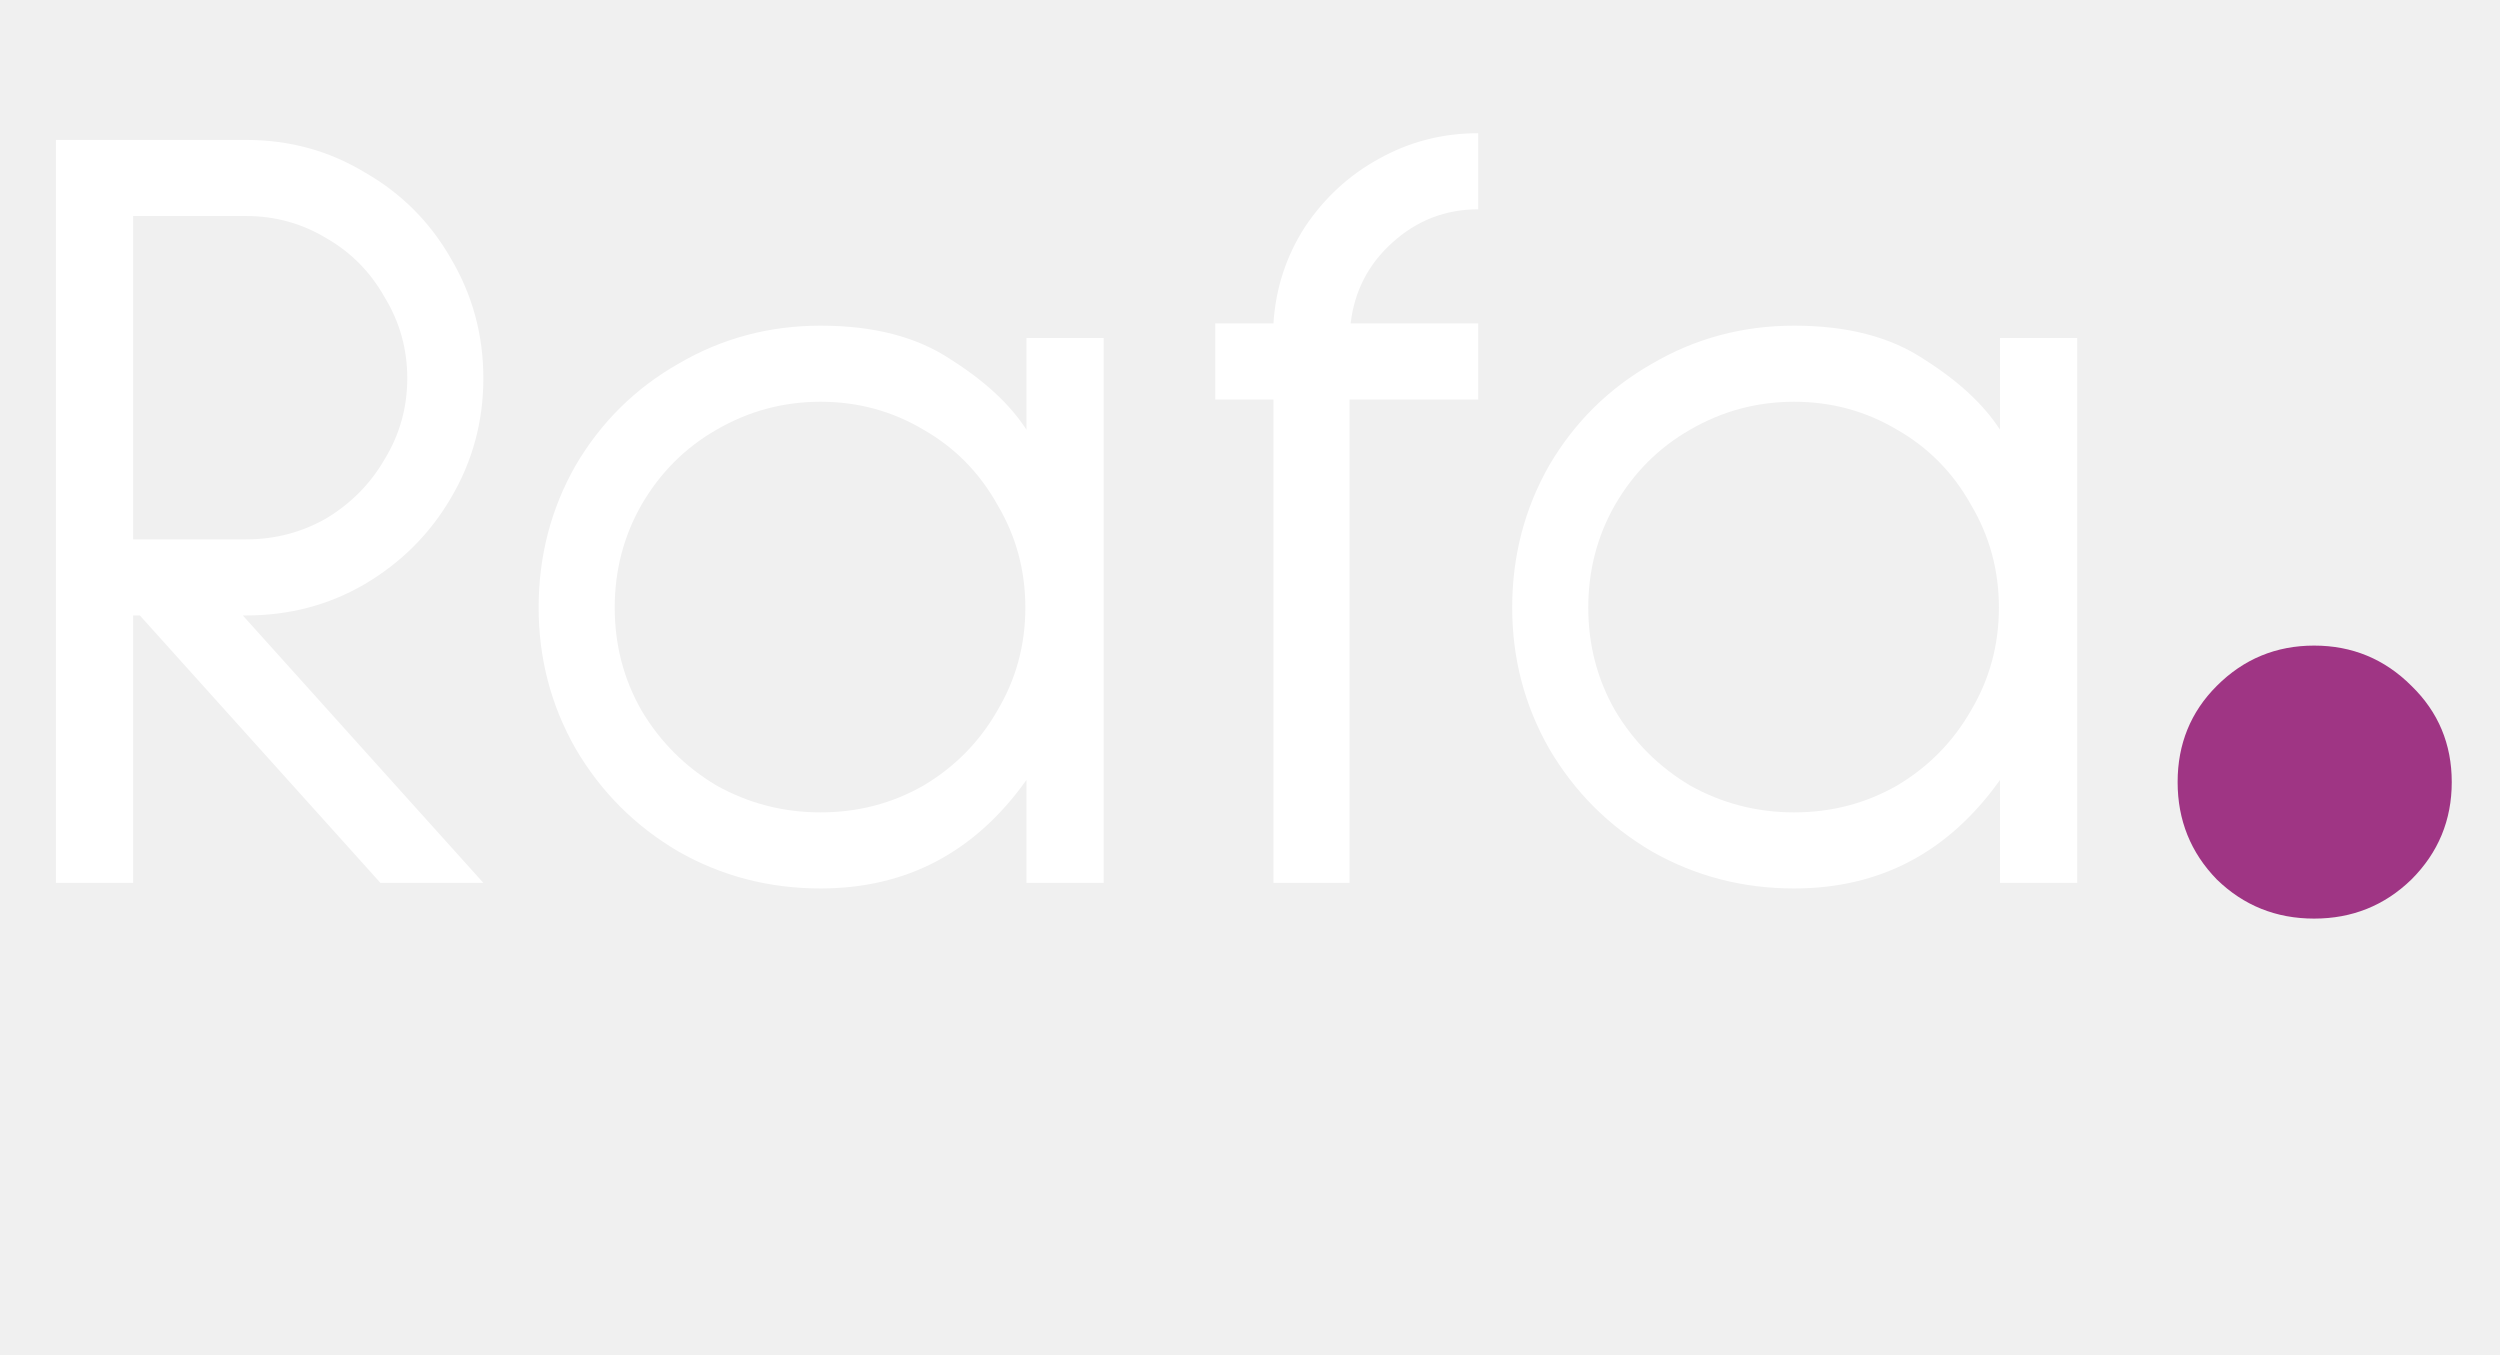
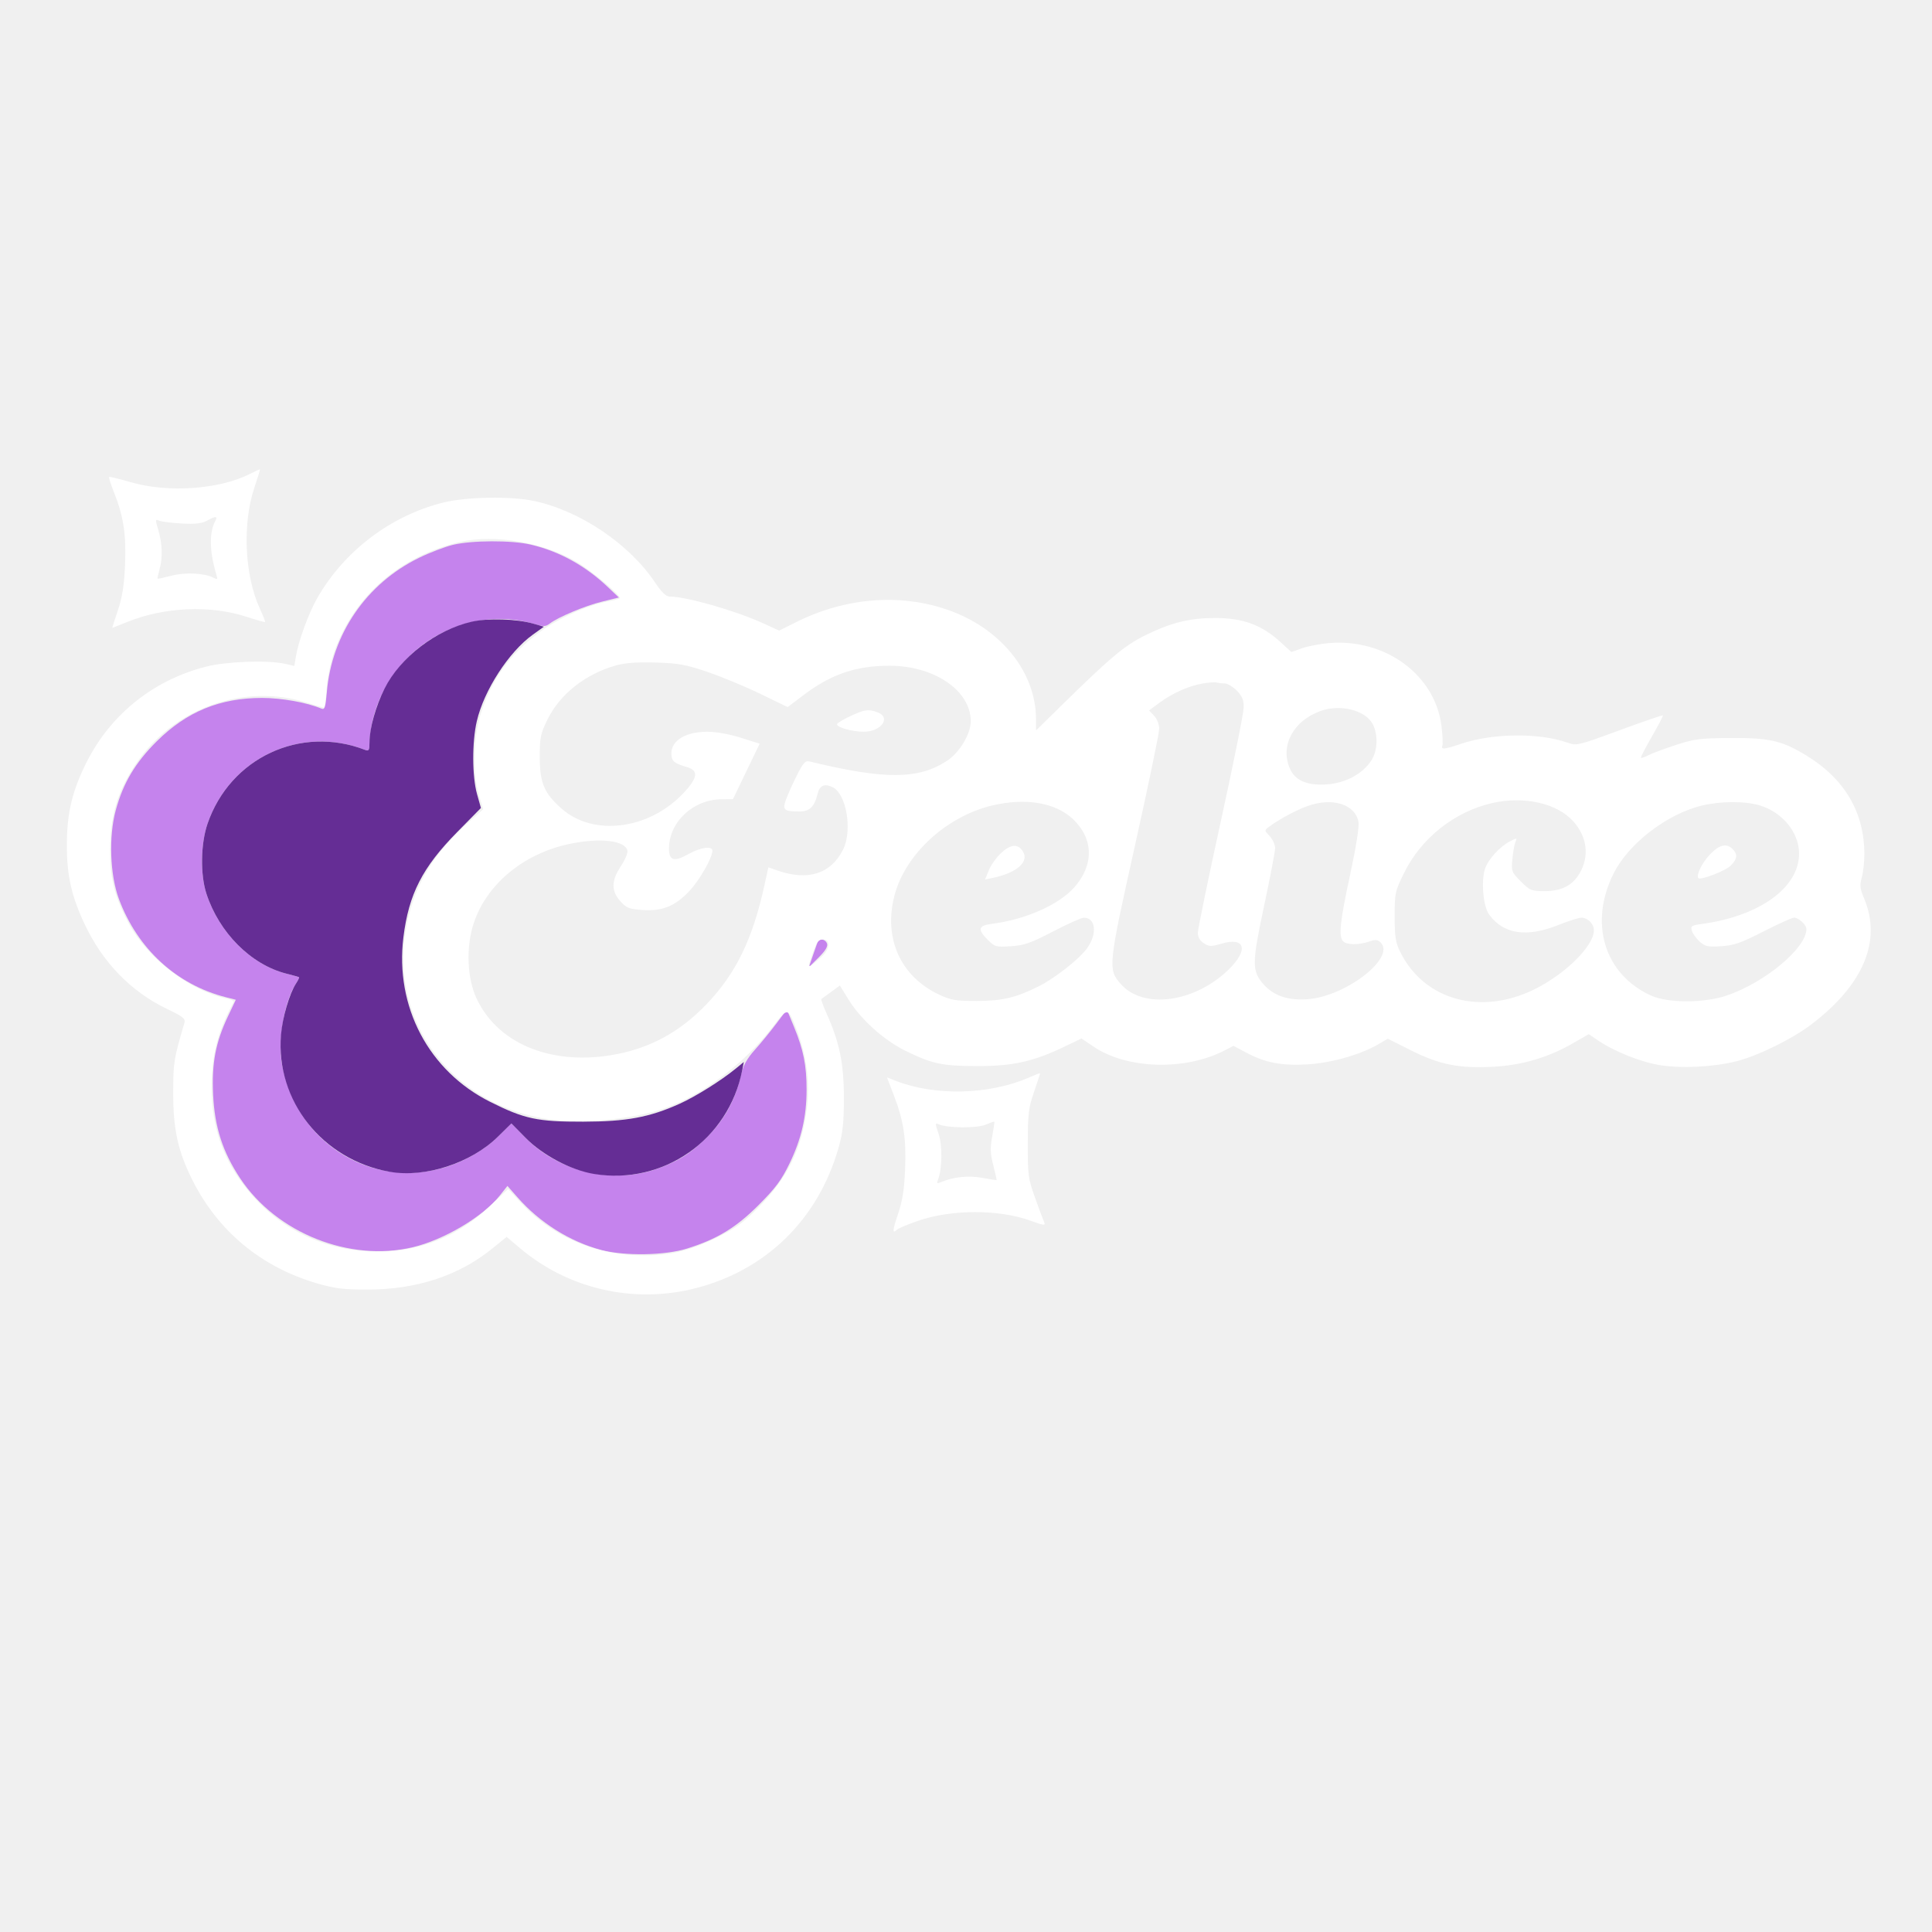
- <svg xmlns="http://www.w3.org/2000/svg" width="286" height="155" viewBox="0 0 286 155" fill="none">
-   <path d="M27.776 70.408L55.296 101H43.52L16 70.408H15.232V101H6.4V16.008H28.16C33.109 16.008 37.632 17.245 41.728 19.72C45.909 22.109 49.195 25.395 51.584 29.576C54.059 33.757 55.296 38.323 55.296 43.272C55.296 48.221 54.059 52.787 51.584 56.968C49.195 61.064 45.909 64.349 41.728 66.824C37.632 69.213 33.109 70.408 28.16 70.408H27.776ZM15.232 24.712V61.704H28.16C31.488 61.704 34.56 60.893 37.376 59.272C40.192 57.565 42.411 55.304 44.032 52.488C45.739 49.672 46.592 46.6 46.592 43.272C46.592 39.944 45.739 36.872 44.032 34.056C42.411 31.155 40.192 28.893 37.376 27.272C34.56 25.565 31.488 24.712 28.16 24.712H15.232ZM126.26 38.664V101H117.428V89.224C111.54 97.501 103.689 101.64 93.876 101.64C87.988 101.64 82.569 100.232 77.62 97.416C72.671 94.515 68.745 90.589 65.844 85.64C63.028 80.691 61.62 75.315 61.62 69.512C61.62 63.624 63.028 58.205 65.844 53.256C68.745 48.307 72.671 44.424 77.62 41.608C82.569 38.707 87.988 37.256 93.876 37.256C99.935 37.256 104.884 38.536 108.724 41.096C112.649 43.571 115.551 46.259 117.428 49.16V38.664H126.26ZM93.876 92.936C98.143 92.936 102.068 91.912 105.652 89.864C109.236 87.731 112.052 84.872 114.1 81.288C116.233 77.704 117.3 73.779 117.3 69.512C117.3 65.245 116.233 61.32 114.1 57.736C112.052 54.067 109.236 51.208 105.652 49.16C102.068 47.027 98.143 45.96 93.876 45.96C89.609 45.96 85.641 47.027 81.972 49.16C78.388 51.208 75.529 54.067 73.396 57.736C71.348 61.32 70.324 65.245 70.324 69.512C70.324 73.779 71.348 77.704 73.396 81.288C75.529 84.872 78.388 87.731 81.972 89.864C85.641 91.912 89.609 92.936 93.876 92.936ZM169.105 23.944C165.35 23.944 162.065 25.224 159.249 27.784C156.518 30.259 154.94 33.331 154.513 37H169.105V45.704H154.385V101H145.681V45.704H139.025V37H145.681C145.937 32.989 147.132 29.32 149.265 25.992C151.484 22.664 154.3 20.061 157.713 18.184C161.212 16.221 165.009 15.24 169.105 15.24V23.944ZM237.635 38.664V101H228.803V89.224C222.915 97.501 215.064 101.64 205.251 101.64C199.363 101.64 193.944 100.232 188.995 97.416C184.046 94.515 180.12 90.589 177.219 85.64C174.403 80.691 172.995 75.315 172.995 69.512C172.995 63.624 174.403 58.205 177.219 53.256C180.12 48.307 184.046 44.424 188.995 41.608C193.944 38.707 199.363 37.256 205.251 37.256C211.31 37.256 216.259 38.536 220.099 41.096C224.024 43.571 226.926 46.259 228.803 49.16V38.664H237.635ZM205.251 92.936C209.518 92.936 213.443 91.912 217.027 89.864C220.611 87.731 223.427 84.872 225.475 81.288C227.608 77.704 228.675 73.779 228.675 69.512C228.675 65.245 227.608 61.32 225.475 57.736C223.427 54.067 220.611 51.208 217.027 49.16C213.443 47.027 209.518 45.96 205.251 45.96C200.984 45.96 197.016 47.027 193.347 49.16C189.763 51.208 186.904 54.067 184.771 57.736C182.723 61.32 181.699 65.245 181.699 69.512C181.699 73.779 182.723 77.704 184.771 81.288C186.904 84.872 189.763 87.731 193.347 89.864C197.016 91.912 200.984 92.936 205.251 92.936Z" fill="white" />
-   <path d="M264.736 73.856C269.088 73.856 272.8 75.392 275.872 78.464C278.944 81.451 280.48 85.12 280.48 89.472C280.48 93.824 278.944 97.536 275.872 100.608C272.8 103.595 269.088 105.088 264.736 105.088C260.384 105.088 256.672 103.595 253.6 100.608C250.613 97.536 249.12 93.824 249.12 89.472C249.12 85.12 250.613 81.451 253.6 78.464C256.672 75.392 260.384 73.856 264.736 73.856Z" fill="#9F3584" />
+ <svg xmlns="http://www.w3.org/2000/svg" width="800" height="800" viewBox="0 0 800 800" version="1.1">
+   <path d="M 187.507 225.615 C 184.211 226.412, 177.911 228.825, 173.507 230.976 C 151.725 241.620, 137.363 262.570, 135.326 286.675 C 134.795 292.959, 134.453 293.995, 133.099 293.425 C 127.056 290.880, 116.616 289, 108.528 289 C 91.085 289, 77.309 294.659, 64.979 306.891 C 56.037 315.763, 51.039 324.143, 47.942 335.458 C 44.961 346.351, 45.520 362.271, 49.234 372.242 C 56.932 392.906, 73.084 407.735, 93.571 412.945 L 97.642 413.981 94.436 420.740 C 89.261 431.652, 87.636 440.189, 88.247 453.265 C 88.877 466.741, 92.211 477.036, 99.491 487.987 C 114.510 510.578, 144.705 522.637, 170.832 516.478 C 183.850 513.409, 200.038 503.791, 207.018 494.977 L 210.120 491.061 214.310 495.824 C 223.544 506.322, 236.005 514.144, 249 517.602 C 258.578 520.151, 275.374 519.866, 284.500 517.001 C 297.024 513.068, 304.751 508.368, 314.144 498.969 C 321.132 491.977, 323.579 488.685, 326.921 481.782 C 331.836 471.627, 333.959 462.463, 333.983 451.299 C 334.004 441.276, 332.701 434.725, 328.806 425.266 L 325.827 418.032 321.392 423.931 C 318.953 427.176, 314.959 432.054, 312.515 434.772 C 309.473 438.155, 307.745 441.177, 307.032 444.357 C 304.497 455.670, 299.696 464.297, 291.690 471.927 C 285.698 477.639, 281.645 480.238, 273.987 483.284 C 255.101 490.795, 232.097 485.845, 217.629 471.157 L 211.757 465.197 206.256 470.611 C 202.772 474.040, 197.776 477.494, 192.628 480.032 C 160.482 495.883, 123.535 476.863, 116.809 441 C 114.926 430.960, 117.717 414.660, 122.594 407.217 C 123.455 405.902, 124.011 404.734, 123.830 404.621 C 123.648 404.508, 121.260 403.846, 118.522 403.150 C 103.923 399.441, 90.716 386.200, 85.456 370 C 82.896 362.115, 83.103 349.344, 85.924 341.113 C 95.291 313.788, 124.442 300.143, 151.250 310.536 C 152.733 311.111, 153 310.620, 153 307.317 C 153 305.174, 153.683 300.738, 154.518 297.460 C 162.049 267.889, 192.944 249.856, 221.402 258.421 C 225.029 259.512, 225.970 259.484, 227.590 258.236 C 231.096 255.535, 242.222 250.863, 249.274 249.129 L 256.247 247.415 251.873 243.248 C 242.466 234.284, 231.675 228.314, 219.832 225.522 C 211.890 223.650, 195.441 223.697, 187.507 225.615 M 338.485 390.250 C 338.237 390.938, 337.336 393.525, 336.483 396 L 334.933 400.500 339.009 396.443 C 341.829 393.636, 342.885 391.864, 342.436 390.693 C 341.678 388.718, 339.142 388.434, 338.485 390.250" stroke="none" fill="#c583ed" fill-rule="evenodd" />
+   <path d="M 103.837 196.073 C 90.982 202.690, 69.732 204.208, 54.004 199.630 C 49.332 198.270, 45.351 197.316, 45.158 197.509 C 44.965 197.702, 45.937 200.704, 47.319 204.180 C 51.186 213.911, 52.338 221.711, 51.764 234.289 C 51.390 242.498, 50.597 247.441, 48.803 252.750 C 47.455 256.738, 46.421 260, 46.504 260 C 46.587 260, 49.348 258.906, 52.639 257.569 C 68.006 251.324, 87.055 250.491, 102.105 255.405 C 106.172 256.733, 109.619 257.704, 109.764 257.562 C 109.910 257.421, 108.906 254.853, 107.534 251.856 C 101.261 238.154, 100.321 216.833, 105.333 201.911 C 106.702 197.835, 107.749 194.430, 107.661 194.344 C 107.572 194.258, 105.852 195.036, 103.837 196.073 M 183.640 208.076 C 161.800 213.442, 142.192 228.383, 131.128 248.090 C 127.671 254.248, 123.610 265.428, 122.548 271.714 L 121.865 275.759 118.182 274.903 C 111.177 273.276, 93.855 273.864, 85.410 276.016 C 62.821 281.773, 44.780 296.619, 34.867 317.608 C 29.615 328.727, 27.699 337.362, 27.682 350 C 27.665 362.438, 29.583 370.999, 34.963 382.500 C 42.435 398.472, 54.262 410.659, 69.228 417.808 C 75.779 420.937, 76.867 421.805, 76.372 423.500 C 71.919 438.729, 71.748 439.795, 71.722 452.500 C 71.691 467.613, 73.687 476.700, 79.655 488.614 C 90.307 509.878, 108.262 524.738, 131.411 531.446 C 138.735 533.569, 142.274 533.997, 152.362 533.980 C 172.533 533.947, 189.926 528.237, 203.647 517.144 L 209.793 512.175 215.317 516.837 C 235.310 533.712, 262.159 539.908, 287.622 533.523 C 317.079 526.137, 338.724 505.006, 347.186 475.377 C 348.999 469.027, 349.435 464.979, 349.435 454.500 C 349.435 440.442, 347.627 431.637, 342.293 419.729 C 340.871 416.555, 339.886 413.837, 340.104 413.689 C 340.322 413.540, 342.134 412.217, 344.132 410.749 L 347.764 408.078 351.360 413.903 C 356.439 422.132, 366.129 430.835, 375.043 435.172 C 386.116 440.561, 390.035 441.395, 404.500 441.441 C 419.238 441.488, 427.888 439.576, 440.659 433.448 L 447.818 430.013 452.976 433.484 C 466.659 442.692, 490.521 443.407, 506.808 435.098 L 510.778 433.072 516.139 435.921 C 523.936 440.064, 530.789 441.366, 541.457 440.730 C 551.259 440.145, 563.283 436.744, 570.580 432.492 L 574.660 430.115 584.337 434.968 C 596.122 440.879, 604.293 442.492, 618.492 441.713 C 630.255 441.068, 641.072 437.877, 651.186 432.068 L 657.871 428.228 661.569 430.741 C 668.379 435.368, 679.407 439.785, 687.298 441.045 C 696.391 442.497, 709.487 441.837, 719 439.447 C 727.870 437.219, 742.147 430.209, 750 424.226 C 771.740 407.661, 779.307 389.498, 771.817 371.858 C 770.172 367.981, 770.023 366.579, 770.918 363.358 C 771.507 361.236, 771.991 356.935, 771.994 353.799 C 772.011 336.370, 763.779 322.391, 747.807 312.729 C 737.775 306.660, 732.624 305.486, 716.500 305.593 C 704.063 305.675, 701.551 305.995, 694 308.457 C 689.325 309.981, 684.221 311.884, 682.657 312.687 C 681.093 313.490, 679.659 313.992, 679.470 313.803 C 679.280 313.613, 681.319 309.652, 684 305 C 686.681 300.348, 688.732 296.399, 688.557 296.224 C 688.383 296.049, 680.297 298.828, 670.588 302.398 C 653.235 308.779, 652.869 308.865, 648.936 307.477 C 637.348 303.389, 618.086 303.592, 605.185 307.938 C 598.097 310.326, 596.607 310.478, 597.254 308.750 C 597.512 308.063, 597.350 304.441, 596.894 300.702 C 594.309 279.487, 573.658 264.272, 550.197 266.297 C 546.514 266.615, 541.527 267.580, 539.115 268.441 L 534.731 270.006 530.480 266.088 C 522.552 258.781, 514.720 255.877, 503 255.900 C 492.576 255.920, 484.987 257.803, 474.355 263.006 C 465.799 267.194, 459.959 272.072, 439.750 291.912 L 429 302.466 429 297.943 C 429 278.246, 414.403 260.148, 392.335 252.485 C 372.541 245.612, 349.874 247.479, 329.568 257.654 L 322.635 261.128 316.068 258.122 C 304.477 252.816, 284.097 247, 277.096 247 C 275.792 247, 273.838 245.088, 271.422 241.449 C 260.728 225.337, 240.251 211.493, 221.116 207.437 C 211.516 205.402, 193.256 205.713, 183.640 208.076 M 85.620 215.640 C 83.479 216.800, 80.785 217.089, 75.120 216.766 C 70.929 216.527, 66.746 215.996, 65.824 215.587 C 64.279 214.901, 64.260 215.212, 65.574 219.580 C 67.239 225.111, 67.401 231.114, 66.017 235.940 C 65.477 237.825, 65.140 239.473, 65.268 239.602 C 65.397 239.731, 67.977 239.182, 71.001 238.384 C 76.656 236.890, 84.696 237.280, 88.396 239.229 C 90.070 240.110, 90.209 239.950, 89.578 237.863 C 86.738 228.463, 86.563 220.553, 89.093 215.827 C 90.273 213.621, 89.432 213.575, 85.620 215.640 M 190.500 224.416 C 165.543 230.196, 146.364 246.998, 138.320 270.130 C 136.872 274.295, 135.552 280.774, 135.248 285.215 C 134.954 289.497, 134.441 292.994, 134.107 292.987 C 133.773 292.980, 130.645 292.079, 127.155 290.985 C 100.823 282.731, 71.704 293.213, 56.082 316.570 C 48.701 327.605, 45.692 337.622, 45.588 351.500 C 45.497 363.670, 47.373 371.234, 53.203 382.210 C 60.873 396.649, 78.469 410.200, 93.803 413.476 C 95.620 413.865, 96.947 414.479, 96.752 414.841 C 90.166 427.119, 87.630 436.872, 87.608 450 C 87.580 466.460, 92.182 479.860, 102.114 492.244 C 115.707 509.190, 134.543 518.194, 156.500 518.241 C 173.898 518.278, 189.604 511.948, 202.652 499.639 L 210.406 492.324 215.798 498.149 C 227.825 511.139, 244.524 518.859, 262.450 519.717 C 275.642 520.348, 284.725 518.416, 296.957 512.377 C 304.564 508.621, 307.889 506.216, 313.957 500.078 C 326.161 487.735, 332.076 475.603, 334.146 458.670 C 335.410 448.335, 333.992 437.199, 330.105 426.940 C 326.319 416.948, 326.208 416.927, 320.047 425.031 C 307.932 440.967, 289.589 454.461, 273 459.643 C 258.202 464.264, 235.950 465.543, 222.134 462.566 C 184.029 454.355, 161.008 420.243, 168.413 382.965 C 171.775 366.042, 179.600 353.238, 194.795 339.798 L 200.089 335.114 198.337 329.307 C 195.505 319.923, 195.979 304.529, 199.409 294.500 C 204.206 280.476, 211.303 270.764, 223.226 261.904 C 231.054 256.088, 243.023 250.683, 251.636 249.074 C 254.087 248.616, 256.316 248.017, 256.590 247.744 C 257.482 246.851, 245.346 236.573, 238.845 232.714 C 225.150 224.587, 204.825 221.098, 190.500 224.416 M 255.105 275.523 C 242.505 279.051, 231.905 287.386, 226.781 297.794 C 223.805 303.838, 223.501 305.297, 223.507 313.479 C 223.516 324.237, 225.316 328.467, 232.621 334.898 C 245.749 346.453, 268.684 343.544, 282.893 328.520 C 288.945 322.120, 289.392 319.100, 284.500 317.653 C 279.846 316.277, 278.528 315.427, 278.161 313.564 C 276.938 307.339, 282.995 303, 292.909 303 C 296.502 303, 302.029 303.989, 306.730 305.474 L 314.563 307.949 309.031 319.429 L 303.500 330.909 298.718 330.955 C 286.990 331.066, 277.085 340.346, 277.022 351.281 C 276.992 356.398, 279.086 357.020, 285.052 353.666 C 290.055 350.854, 295.007 350.148, 294.990 352.250 C 294.967 355.211, 289.741 364.362, 285.459 368.940 C 279.547 375.260, 274.216 377.401, 265.886 376.798 C 260.472 376.407, 259.348 375.954, 256.851 373.160 C 253.037 368.891, 253.103 364.697, 257.078 358.696 C 258.771 356.140, 260.004 353.262, 259.819 352.300 C 258.991 347.999, 248.464 346.771, 235.665 349.483 C 216.355 353.574, 200.890 366.675, 195.873 383.192 C 192.947 392.824, 193.503 405.098, 197.233 413.218 C 205.784 431.831, 227.479 441.071, 252.935 436.941 C 268.633 434.394, 281.445 427.527, 292.795 415.579 C 304.773 402.969, 311.638 388.838, 316.480 366.824 L 318.168 359.148 321.834 360.428 C 334.536 364.863, 343.939 361.921, 349.044 351.914 C 353.114 343.936, 350.496 328.550, 344.613 325.870 C 341.301 324.360, 339.405 325.237, 338.561 328.669 C 337.226 334.095, 335.277 336, 331.059 336 C 324.565 336, 323.931 335.448, 325.458 331.118 C 326.181 329.070, 328.203 324.559, 329.953 321.093 C 332.665 315.720, 333.455 314.871, 335.317 315.324 C 366.401 322.890, 380.406 322.803, 392.232 314.970 C 397.402 311.545, 402.016 303.774, 401.978 298.554 C 401.887 285.960, 386.958 275.742, 368.546 275.670 C 354.640 275.616, 344.140 279.165, 332.831 287.740 L 326.163 292.796 314.831 287.308 C 308.599 284.289, 298.775 280.212, 293 278.248 C 283.967 275.175, 280.963 274.630, 271.500 274.344 C 263.833 274.113, 258.865 274.470, 255.105 275.523 M 498 283.024 C 492.186 284.035, 485.613 286.960, 480.150 290.967 L 475.800 294.158 477.900 296.393 C 479.127 297.699, 480 299.954, 480 301.817 C 480 303.570, 475.470 325.366, 469.934 350.252 C 458.822 400.199, 458.708 401.320, 464.114 407.477 C 473.372 418.021, 494.565 415.211, 508.646 401.573 C 517.112 393.373, 515.681 387.847, 505.840 390.732 C 501.434 392.023, 500.658 392.006, 498.458 390.564 C 496.840 389.504, 496 388.020, 496 386.222 C 496 384.720, 500.275 363.990, 505.500 340.157 C 510.725 316.324, 515 295.029, 515 292.835 C 515 289.760, 514.331 288.177, 512.077 285.923 C 510.469 284.315, 508.256 283, 507.159 283 C 506.061 283, 504.564 282.829, 503.832 282.621 C 503.099 282.412, 500.475 282.593, 498 283.024 M 546.885 294.380 C 535.618 298.406, 530.085 308.548, 534 317.999 C 536.094 323.056, 540.957 325.285, 548.916 324.835 C 556.853 324.386, 563.927 320.715, 567.731 315.071 C 570.440 311.052, 570.750 304.350, 568.434 299.872 C 565.446 294.095, 555.077 291.452, 546.885 294.380 M 352.373 296.407 C 349.552 297.720, 346.980 299.224, 346.655 299.749 C 345.885 300.996, 352.658 303, 357.644 303 C 364.864 303, 369.100 297.129, 363.435 294.975 C 359.681 293.548, 358.063 293.757, 352.373 296.407 M 618 332.502 C 602.377 336.022, 588.517 346.985, 581.407 361.446 C 577.650 369.086, 577.500 369.778, 577.500 379.446 C 577.500 387.913, 577.863 390.236, 579.797 394.162 C 589.689 414.242, 613.386 420.721, 635.763 409.463 C 648.516 403.047, 660 391.567, 660 385.234 C 660 382.582, 657.457 380, 654.845 380 C 653.739 380, 649.462 381.350, 645.341 383 C 632.158 388.279, 622.662 386.869, 616.639 378.739 C 614.171 375.408, 613.215 364.908, 614.912 359.766 C 616.210 355.833, 621.013 350.562, 625.335 348.327 C 628.126 346.883, 628.248 346.901, 627.515 348.649 C 627.088 349.667, 626.517 352.860, 626.246 355.744 C 625.771 360.795, 625.901 361.136, 629.759 364.994 C 633.524 368.760, 634.117 369, 639.632 368.996 C 646.444 368.992, 650.971 366.741, 653.920 361.891 C 658.236 354.794, 657.298 346.550, 651.438 340.063 C 644.698 332.602, 631.150 329.539, 618 332.502 M 410.601 333.594 C 391.890 338.121, 375.039 353.594, 370.482 370.430 C 365.652 388.272, 372.782 404.326, 388.880 411.859 C 393.783 414.154, 395.776 414.488, 404.500 414.476 C 414.945 414.461, 420.776 413.087, 430.015 408.464 C 436.798 405.070, 446.874 397.156, 450.121 392.674 C 454.450 386.698, 453.751 380, 448.798 380 C 447.807 380, 442.069 382.565, 436.046 385.700 C 426.730 390.548, 424.124 391.461, 418.585 391.814 C 412.416 392.207, 411.915 392.069, 409.037 389.191 C 404.653 384.807, 405.056 383.240, 410.750 382.530 C 424.567 380.806, 438.522 374.622, 444.869 367.412 C 453.024 358.147, 452.856 347.415, 444.429 339.299 C 437.178 332.316, 424.629 330.200, 410.601 333.594 M 541.487 333.745 C 536.658 335.466, 529.675 339.223, 525.500 342.344 C 523.510 343.831, 523.512 343.851, 525.750 346.234 C 526.987 347.551, 528 349.761, 528 351.144 C 528 352.527, 525.951 363.277, 523.446 375.032 C 518.364 398.890, 518.335 402.034, 523.148 407.516 C 527.391 412.348, 533.468 414.397, 541.619 413.743 C 557.490 412.469, 577.951 396.523, 571.716 390.287 C 570.452 389.023, 569.587 388.948, 566.937 389.872 C 562.716 391.344, 557.710 391.310, 556.200 389.800 C 554.198 387.798, 554.814 381.834, 559.047 362.238 C 561.480 350.973, 562.870 342.268, 562.532 340.410 C 561.189 333.034, 551.811 330.064, 541.487 333.745 M 704.645 333.584 C 690.294 337.058, 674.447 349.228, 668.226 361.552 C 657.829 382.150, 664.263 403.380, 683.580 412.211 C 690.625 415.432, 705.710 415.419, 715.147 412.184 C 730.976 406.758, 748 392.513, 748 384.695 C 748 382.967, 744.823 380.010, 742.921 379.969 C 742.140 379.952, 736.455 382.517, 730.290 385.669 C 720.894 390.472, 718.049 391.466, 712.718 391.805 C 707.121 392.162, 706.044 391.927, 703.759 389.855 C 702.330 388.560, 700.887 386.541, 700.551 385.368 C 700.004 383.458, 700.439 383.168, 704.720 382.587 C 728.617 379.344, 744.956 367.532, 744.956 353.500 C 744.956 344.684, 738.112 336.318, 728.568 333.471 C 722.486 331.657, 712.410 331.704, 704.645 333.584 M 414.567 353.187 C 412.620 355.009, 410.323 358.228, 409.462 360.341 L 407.897 364.181 411.199 363.489 C 421.091 361.415, 426.271 356.802, 423.540 352.500 C 421.506 349.295, 418.480 349.526, 414.567 353.187 M 707.978 353.902 C 704.710 357.338, 702.198 362.532, 703.281 363.615 C 704.227 364.561, 714.486 360.605, 716.620 358.471 C 719.393 355.698, 719.619 353.762, 717.429 351.571 C 714.877 349.020, 711.931 349.747, 707.978 353.902 M 336.397 395 C 334.125 401.485, 334.265 401.526, 340.250 396.113 C 343.705 392.988, 343.985 389, 340.750 389 C 338.899 389, 338.125 390.067, 336.397 395 M 426 446.214 C 409.579 453.360, 387.101 453.900, 370.880 447.540 L 367.261 446.121 370.041 453.310 C 374.178 464.009, 375.317 471.438, 374.780 484.232 C 374.426 492.671, 373.686 497.320, 371.830 502.750 C 369.476 509.640, 369.410 511.133, 371.550 509.096 C 372.072 508.599, 375.875 507.009, 380 505.563 C 393.739 500.748, 413.536 500.687, 426.573 505.419 C 432.164 507.448, 433.028 507.557, 432.398 506.151 C 431.992 505.243, 430.284 500.675, 428.604 496 C 425.740 488.028, 425.552 486.630, 425.581 473.500 C 425.609 461.051, 425.901 458.669, 428.217 452 C 429.650 447.875, 430.749 444.445, 430.661 444.378 C 430.572 444.311, 428.475 445.137, 426 446.214 M 408.018 465.740 C 404.446 467.233, 392.326 467.122, 388.778 465.564 C 387.160 464.853, 387.152 465.091, 388.657 469.506 C 390.267 474.232, 390.147 484.162, 388.429 488.424 C 387.774 490.047, 387.953 490.219, 389.576 489.525 C 394.694 487.339, 401.007 486.667, 406.672 487.708 C 409.877 488.297, 412.573 488.716, 412.662 488.639 C 412.751 488.563, 412.133 485.800, 411.288 482.500 C 410.045 477.649, 409.962 475.362, 410.851 470.558 C 411.455 467.290, 411.849 464.542, 411.725 464.451 C 411.601 464.359, 409.933 464.940, 408.018 465.740" stroke="none" fill="#ffffff" fill-rule="evenodd" />
+   <path d="M 195.276 257.449 C 180.631 260.778, 165.692 272.236, 159.256 285.075 C 155.590 292.389, 153 301.598, 153 307.317 C 153 310.620, 152.733 311.111, 151.250 310.536 C 124.442 300.143, 95.291 313.788, 85.924 341.113 C 83.103 349.344, 82.896 362.115, 85.456 370 C 90.716 386.200, 103.923 399.441, 118.522 403.150 C 121.260 403.846, 123.648 404.508, 123.830 404.621 C 124.011 404.734, 123.455 405.902, 122.594 407.217 C 119.844 411.413, 116.952 421.281, 116.355 428.500 C 114.100 455.798, 133.516 480.276, 161.337 485.209 C 176.061 487.820, 195.035 481.654, 206.256 470.611 L 211.757 465.197 217.629 471.157 C 224.760 478.397, 236.433 484.551, 246 486.115 C 274.752 490.816, 301.730 471.908, 307.343 443.121 L 308.001 439.743 304.751 442.410 C 298.601 447.457, 288.055 454.059, 281.283 457.101 C 268.899 462.666, 259.421 464.419, 241.500 464.462 C 222.590 464.507, 217.186 463.358, 203.046 456.288 C 177.515 443.522, 163.455 416.834, 167.058 387.975 C 169.278 370.182, 174.947 359.121, 189.321 344.533 L 199.142 334.566 197.530 328.823 C 195.475 321.497, 195.428 307.278, 197.431 298.641 C 200.398 285.848, 210.684 269.942, 220.591 262.827 L 225.216 259.506 220.914 258.260 C 213.965 256.248, 202.197 255.876, 195.276 257.449" stroke="none" fill="#652d95" fill-rule="evenodd" />
</svg>
